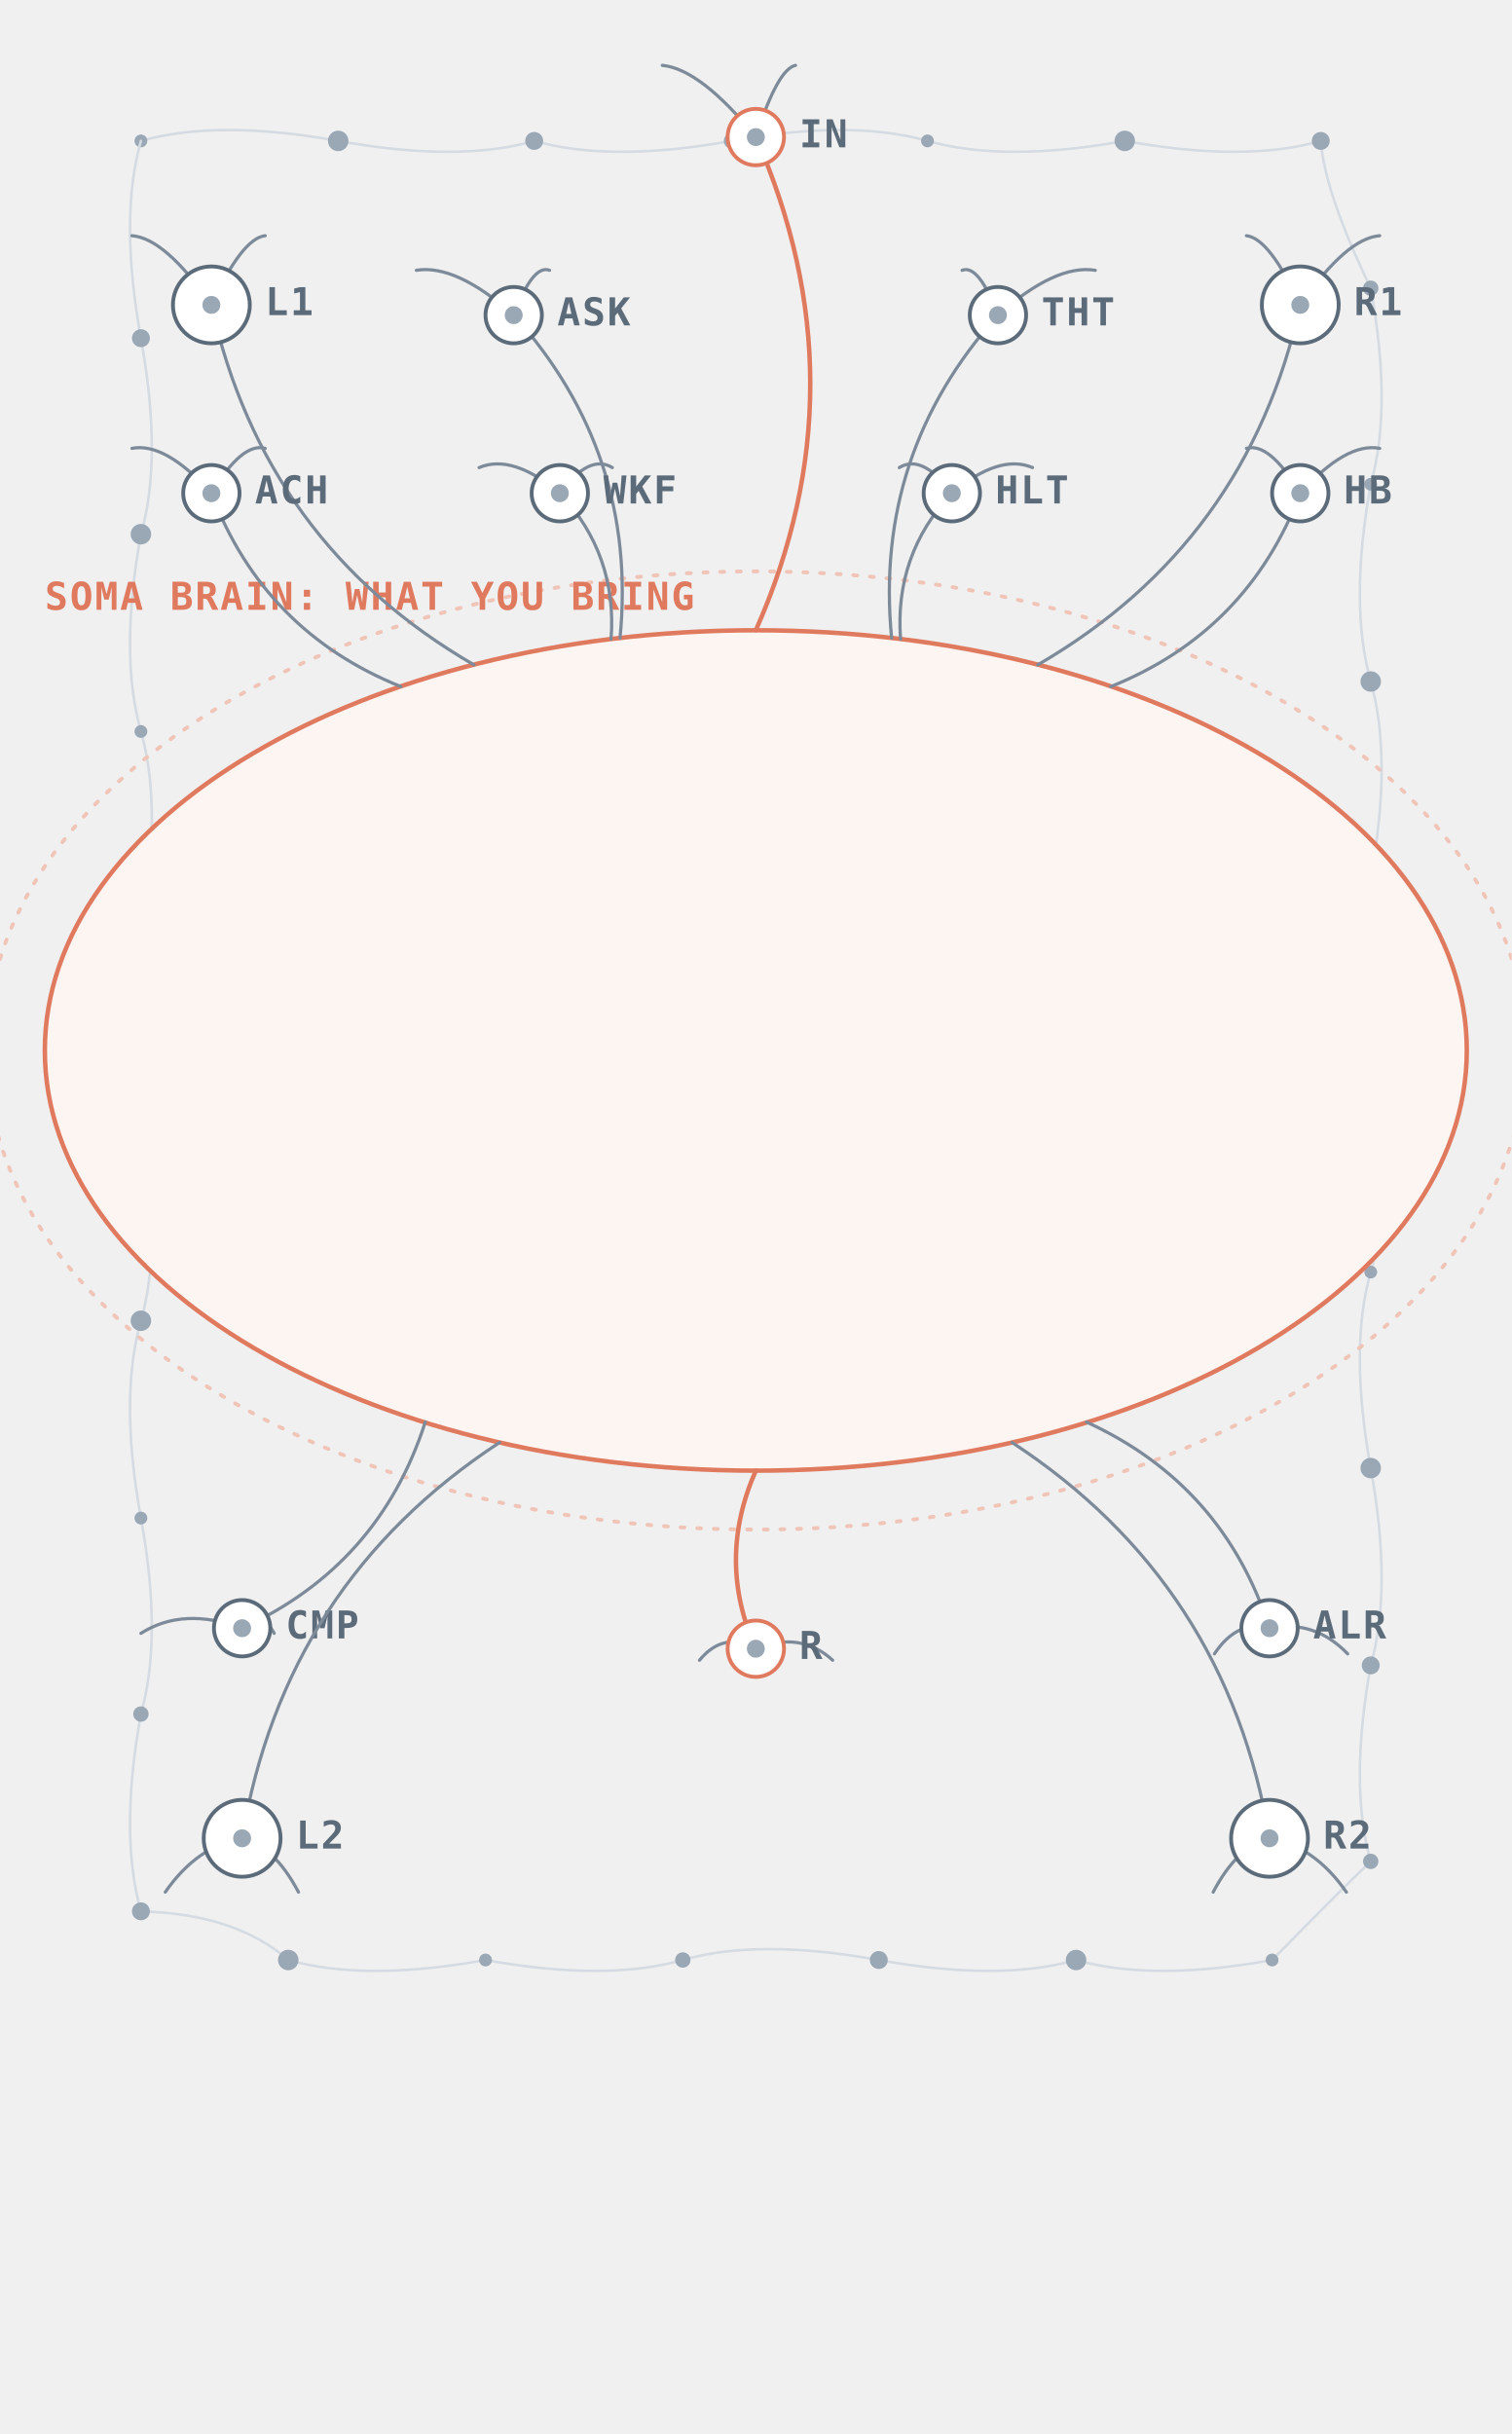
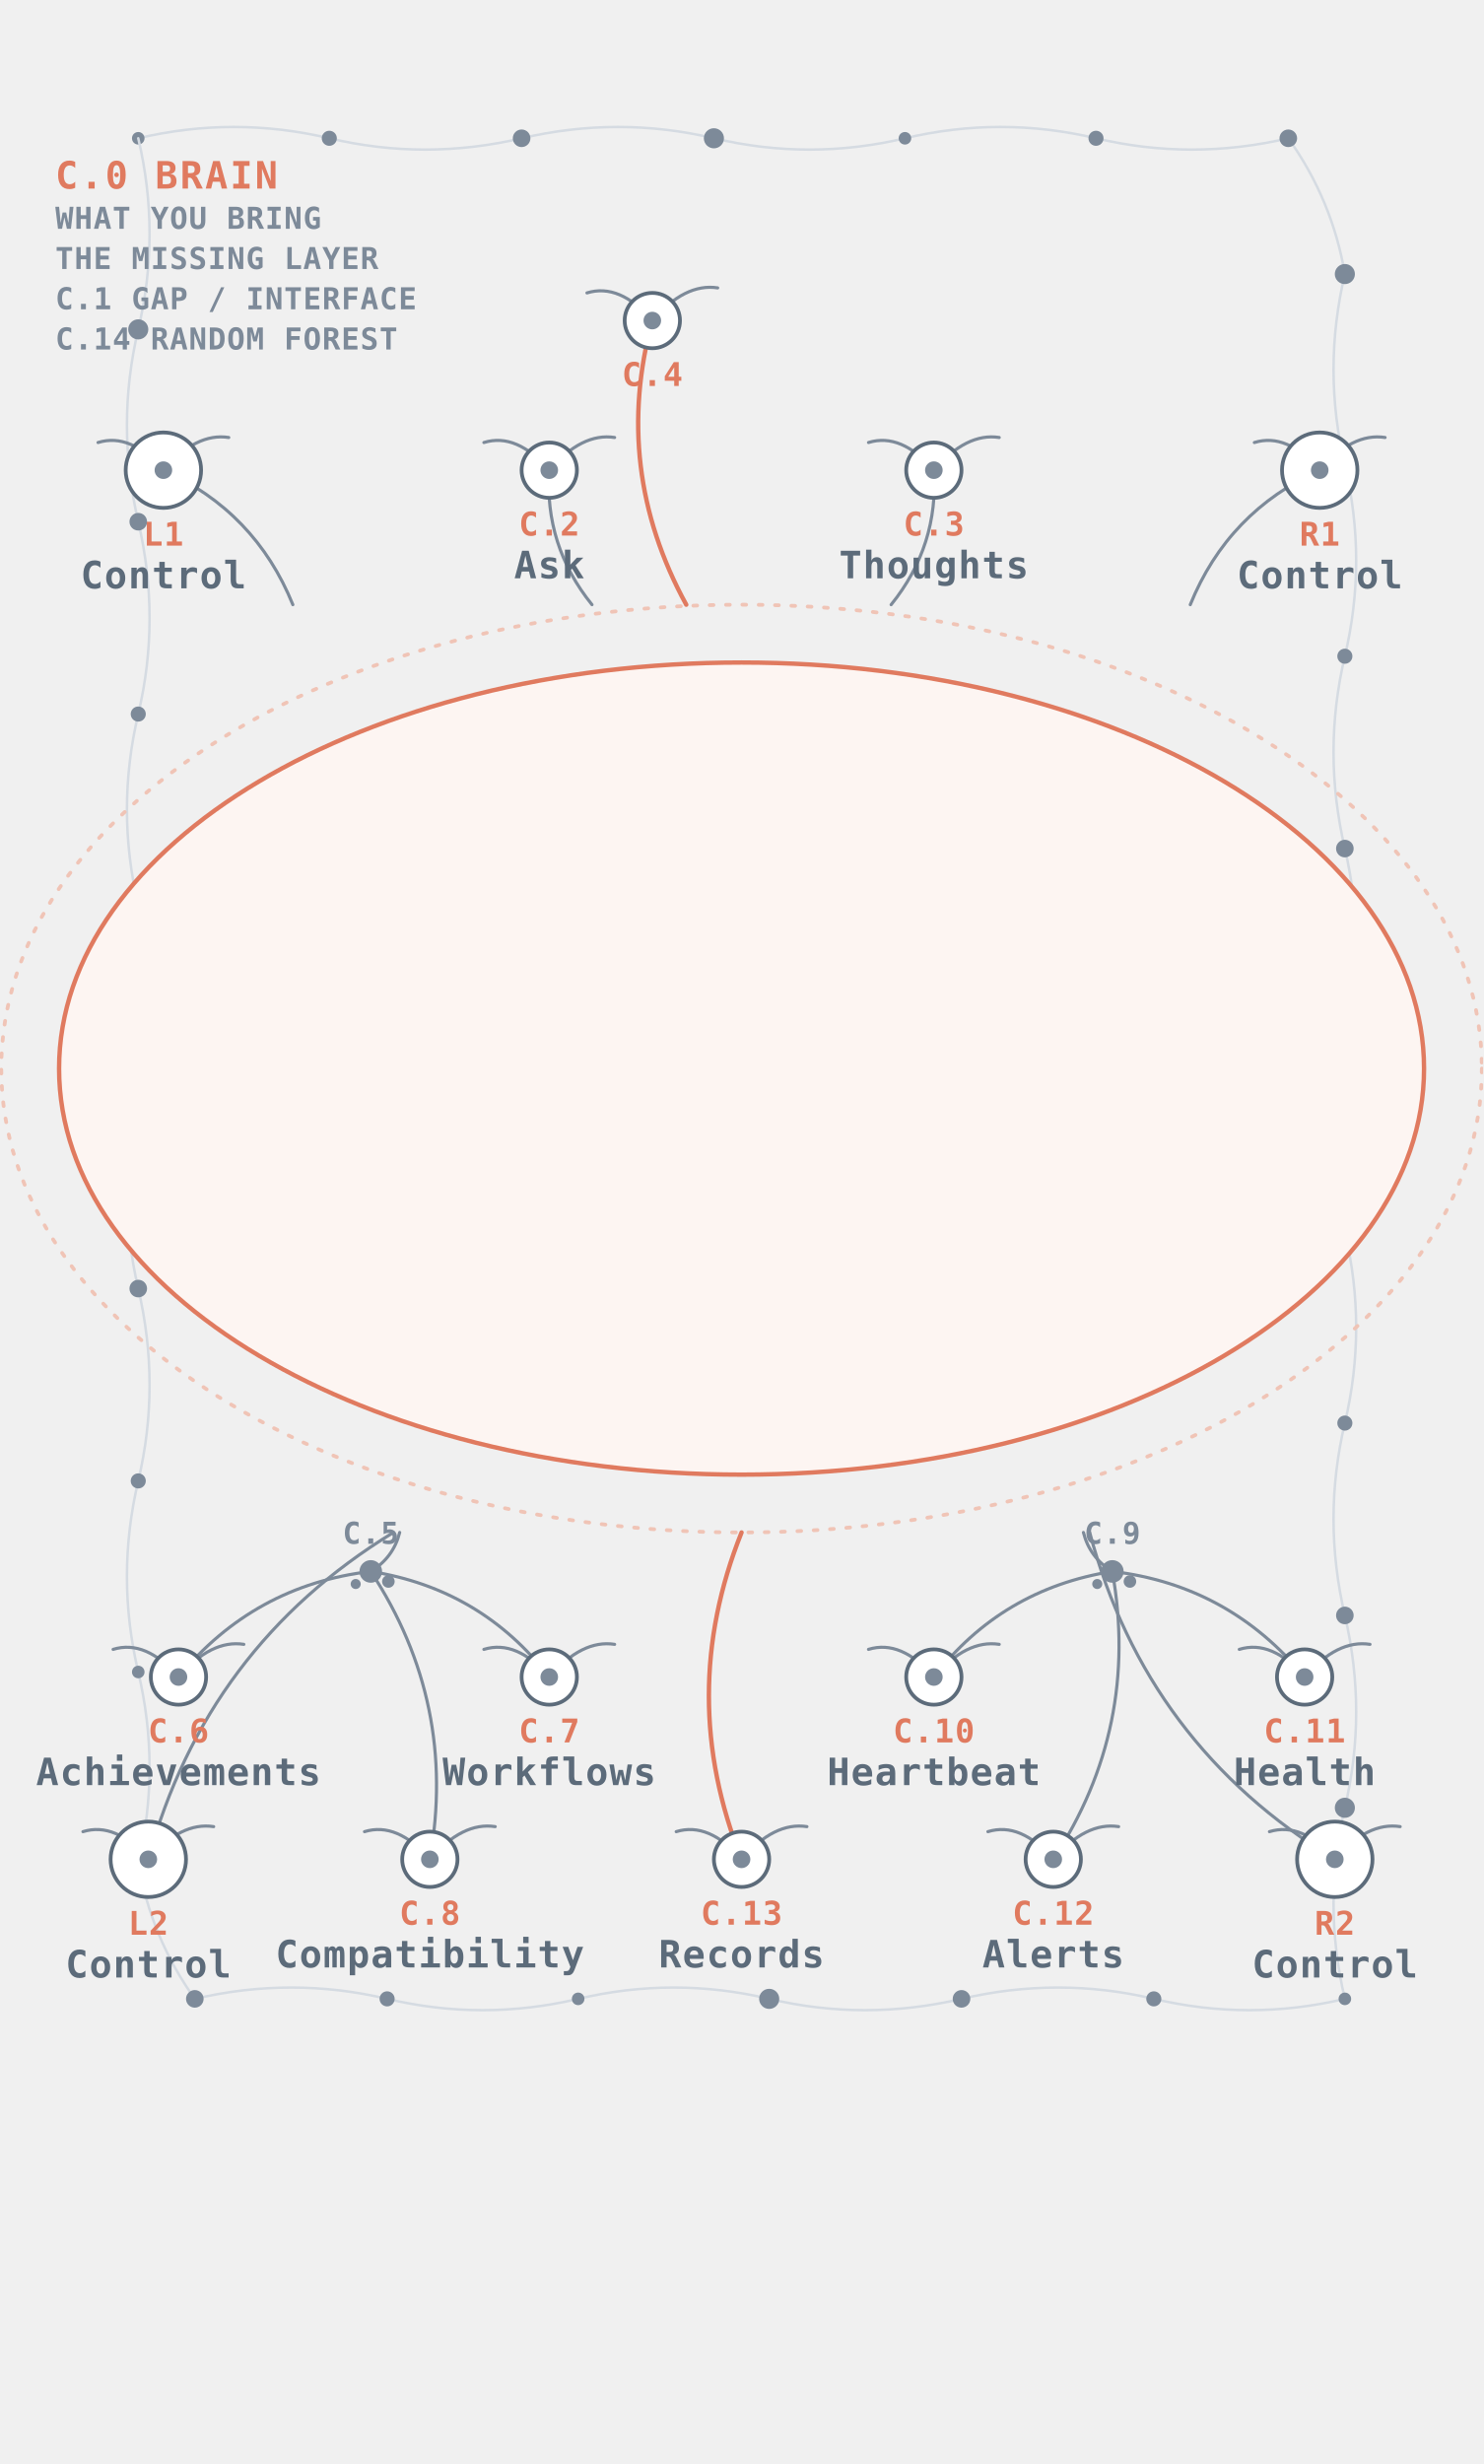
- <svg xmlns="http://www.w3.org/2000/svg" viewBox="0 0 1180 1900" preserveAspectRatio="xMidYMid slice">
-   <style>path,line,circle,ellipse{fill:none;stroke:#7d8a99;stroke-width:2.5;stroke-linecap:round}.soma{fill:#fdf5f2;stroke:#e07a5f;stroke-width:3.5}.mem{stroke:#f0c4b6;stroke-dasharray:3 10;stroke-width:3}.axon{stroke:#e07a5f;stroke-width:3.5}.node{fill:#ffffff;stroke:#5c6b7a;stroke-width:3}.hot{stroke:#e07a5f}.syn{fill:#9aa7b5;stroke:none}.net{stroke:#d5dbe2;stroke-width:2}text{font:600 30px ui-monospace,Menlo,Consolas,monospace;fill:#5c6b7a;letter-spacing:.05em}.lab{fill:#e07a5f}</style>
-   <path class="net" d="M 110 110 Q 170 93 264 110" />
-   <circle class="syn" cx="110" cy="110" r="5" />
-   <path class="net" d="M 264 110 Q 358 127 417 110" />
-   <circle class="syn" cx="264" cy="110" r="8" />
-   <path class="net" d="M 417 110 Q 477 127 571 110" />
-   <circle class="syn" cx="417" cy="110" r="7" />
-   <path class="net" d="M 571 110 Q 664 93 724 110" />
-   <circle class="syn" cx="571" cy="110" r="6" />
-   <path class="net" d="M 724 110 Q 784 127 878 110" />
-   <circle class="syn" cx="724" cy="110" r="5" />
-   <path class="net" d="M 878 110 Q 972 127 1031 110" />
-   <circle class="syn" cx="878" cy="110" r="8" />
-   <path class="net" d="M 1031 110 Q 1034 150 1070 225" />
-   <circle class="syn" cx="1031" cy="110" r="7" />
-   <path class="net" d="M 1070 225 Q 1087 318 1070 378" />
-   <circle class="syn" cx="1070" cy="225" r="6" />
-   <path class="net" d="M 1070 378 Q 1053 472 1070 532" />
-   <circle class="syn" cx="1070" cy="378" r="5" />
-   <path class="net" d="M 1070 532 Q 1087 592 1070 685" />
-   <circle class="syn" cx="1070" cy="532" r="8" />
-   <path class="net" d="M 1070 685 Q 1053 779 1070 839" />
-   <circle class="syn" cx="1070" cy="685" r="7" />
-   <path class="net" d="M 1070 839 Q 1087 933 1070 993" />
-   <circle class="syn" cx="1070" cy="839" r="6" />
-   <path class="net" d="M 1070 993 Q 1053 1052 1070 1146" />
-   <circle class="syn" cx="1070" cy="993" r="5" />
-   <path class="net" d="M 1070 1146 Q 1087 1240 1070 1300" />
-   <circle class="syn" cx="1070" cy="1146" r="8" />
-   <path class="net" d="M 1070 1300 Q 1053 1394 1070 1453" />
-   <circle class="syn" cx="1070" cy="1300" r="7" />
-   <path class="net" d="M 1070 1453 Q 1048 1474 993 1530" />
-   <circle class="syn" cx="1070" cy="1453" r="6" />
-   <path class="net" d="M 993 1530 Q 900 1547 840 1530" />
-   <circle class="syn" cx="993" cy="1530" r="5" />
-   <path class="net" d="M 840 1530 Q 780 1547 686 1530" />
-   <circle class="syn" cx="840" cy="1530" r="8" />
-   <path class="net" d="M 686 1530 Q 592 1513 533 1530" />
-   <circle class="syn" cx="686" cy="1530" r="7" />
-   <path class="net" d="M 533 1530 Q 473 1547 379 1530" />
-   <circle class="syn" cx="533" cy="1530" r="6" />
-   <path class="net" d="M 379 1530 Q 285 1547 225 1530" />
-   <circle class="syn" cx="379" cy="1530" r="5" />
-   <path class="net" d="M 225 1530 Q 184 1494 110 1492" />
-   <circle class="syn" cx="225" cy="1530" r="8" />
-   <path class="net" d="M 110 1492 Q 93 1432 110 1338" />
-   <circle class="syn" cx="110" cy="1492" r="7" />
-   <path class="net" d="M 110 1338 Q 127 1278 110 1185" />
-   <circle class="syn" cx="110" cy="1338" r="6" />
-   <path class="net" d="M 110 1185 Q 93 1091 110 1031" />
-   <circle class="syn" cx="110" cy="1185" r="5" />
-   <path class="net" d="M 110 1031 Q 127 972 110 878" />
-   <circle class="syn" cx="110" cy="1031" r="8" />
-   <path class="net" d="M 110 878 Q 93 818 110 724" />
-   <circle class="syn" cx="110" cy="878" r="7" />
-   <path class="net" d="M 110 724 Q 127 630 110 571" />
-   <circle class="syn" cx="110" cy="724" r="6" />
-   <path class="net" d="M 110 571 Q 93 511 110 417" />
-   <circle class="syn" cx="110" cy="571" r="5" />
-   <path class="net" d="M 110 417 Q 127 358 110 264" />
-   <circle class="syn" cx="110" cy="417" r="8" />
-   <path class="net" d="M 110 264 Q 93 170 110 110" />
-   <circle class="syn" cx="110" cy="264" r="7" />
-   <ellipse class="mem" cx="590.0" cy="820.0" rx="601" ry="374" />
-   <ellipse class="soma" cx="590.0" cy="820.0" rx="555" ry="328" />
-   <text class="lab" x="35" y="476">SOMA  BRAIN: WHAT YOU BRING</text>
-   <path class="axon" d="M 590 492 Q 675 300 590 107" />
-   <path d="M 590 107 q -43 -53 -73 -56" />
-   <path d="M 590 107 q 17 -53 31 -56" />
-   <circle class="node hot" cx="590" cy="107" r="22" />
-   <circle class="syn" cx="590" cy="107" r="7" />
-   <text x="624" y="115">IN</text>
-   <path class="" d="M 370 519 Q 206 424 165 238" />
-   <path d="M 165 238 q -36 -52 -62 -54" />
-   <path d="M 165 238 q 24 -52 42 -54" />
-   <circle class="node" cx="165" cy="238" r="30" />
-   <circle class="syn" cx="165" cy="238" r="7" />
-   <text x="207" y="246">L1</text>
-   <path class="" d="M 484 498 Q 498 354 401 246" />
-   <path d="M 401 246 q -45 -40 -76 -35" />
-   <path d="M 401 246 q 15 -40 28 -35" />
-   <circle class="node" cx="401" cy="246" r="22" />
-   <circle class="syn" cx="401" cy="246" r="7" />
-   <text x="435" y="254">ASK</text>
-   <path class="" d="M 696 498 Q 682 354 779 246" />
-   <path d="M 779 246 q -15 -40 -28 -35" />
-   <path d="M 779 246 q 45 -40 76 -35" />
-   <circle class="node" cx="779" cy="246" r="22" />
-   <circle class="syn" cx="779" cy="246" r="7" />
-   <text x="813" y="254">THT</text>
-   <path class="" d="M 810 519 Q 974 424 1015 238" />
-   <path d="M 1015 238 q -24 -52 -42 -54" />
-   <path d="M 1015 238 q 36 -52 62 -54" />
-   <circle class="node" cx="1015" cy="238" r="30" />
-   <circle class="syn" cx="1015" cy="238" r="7" />
-   <text x="1057" y="246">R1</text>
-   <path class="" d="M 313 536 Q 206 493 165 385" />
-   <path d="M 165 385 q -36 -40 -62 -35" />
-   <path d="M 165 385 q 24 -40 42 -35" />
-   <circle class="node" cx="165" cy="385" r="22" />
-   <circle class="syn" cx="165" cy="385" r="7" />
-   <text x="199" y="393">ACH</text>
-   <path class="" d="M 477 499 Q 482 433 437 385" />
-   <path d="M 437 385 q -37 -31 -63 -20" />
-   <path d="M 437 385 q 23 -31 41 -20" />
-   <circle class="node" cx="437" cy="385" r="22" />
-   <circle class="syn" cx="437" cy="385" r="7" />
-   <text x="471" y="393">WKF</text>
-   <path class="" d="M 703 499 Q 698 433 743 385" />
-   <path d="M 743 385 q -23 -31 -41 -20" />
-   <path d="M 743 385 q 37 -31 63 -20" />
-   <circle class="node" cx="743" cy="385" r="22" />
-   <circle class="syn" cx="743" cy="385" r="7" />
-   <text x="777" y="393">HLT</text>
-   <path class="" d="M 867 536 Q 974 493 1015 385" />
-   <path d="M 1015 385 q -24 -40 -42 -35" />
-   <path d="M 1015 385 q 36 -40 62 -35" />
-   <circle class="node" cx="1015" cy="385" r="22" />
-   <circle class="syn" cx="1015" cy="385" r="7" />
-   <text x="1049" y="393">HB</text>
-   <path class="" d="M 332 1110 Q 296 1222 189 1271" />
-   <path d="M 189 1271 q -46 -17 -79 4" />
-   <path d="M 189 1271 q 14 -17 25 4" />
-   <circle class="node" cx="189" cy="1271" r="22" />
-   <circle class="syn" cx="189" cy="1271" r="7" />
-   <text x="223" y="1279">CMP</text>
-   <path class="axon" d="M 590 1148 Q 559 1218 590 1287" />
-   <path d="M 590 1287 q -25 -14 -44 9" />
-   <path d="M 590 1287 q 35 -14 60 9" />
-   <circle class="node hot" cx="590" cy="1287" r="22" />
-   <circle class="syn" cx="590" cy="1287" r="7" />
-   <text x="624" y="1295">R</text>
-   <path class="" d="M 848 1110 Q 955 1159 991 1271" />
-   <path d="M 991 1271 q -25 -7 -43 20" />
-   <path d="M 991 1271 q 35 -7 61 20" />
-   <circle class="node" cx="991" cy="1271" r="22" />
-   <circle class="syn" cx="991" cy="1271" r="7" />
-   <text x="1025" y="1279">ALR</text>
-   <path class="" d="M 390 1126 Q 222 1236 189 1435" />
-   <path d="M 189 1435 q -35 6 -60 42" />
-   <path d="M 189 1435 q 25 6 44 42" />
-   <circle class="node" cx="189" cy="1435" r="30" />
-   <circle class="syn" cx="189" cy="1435" r="7" />
-   <text x="231" y="1443">L2</text>
-   <path class="" d="M 790 1126 Q 958 1236 991 1435" />
-   <path d="M 991 1435 q -25 6 -44 42" />
-   <path d="M 991 1435 q 35 6 60 42" />
-   <circle class="node" cx="991" cy="1435" r="30" />
-   <circle class="syn" cx="991" cy="1435" r="7" />
-   <text x="1033" y="1443">R2</text>
+ <svg xmlns="http://www.w3.org/2000/svg" viewBox="0 0 1180 1960" preserveAspectRatio="xMidYMid slice">
+   <style>path,line,polyline,rect,circle,ellipse,polygon{fill:none;stroke:#7d8a99;stroke-width:2.5;stroke-linecap:round;stroke-linejoin:round}.ink{stroke:#5c6b7a}.hot{stroke:#e07a5f;stroke-width:3.5}.fill{fill:#7d8a99;stroke:none}.fa{fill:#e07a5f;stroke:none}.fi{fill:#5c6b7a;stroke:none}.f2{fill:#9aa7b5;stroke:none}.s2{stroke:#9aa7b5}.thin{stroke-width:1.5}.faint{opacity:.45}text{font:600 30px ui-monospace,Menlo,Consolas,monospace;fill:#5c6b7a;letter-spacing:.03em}.n{font-size:26px;fill:#e07a5f;font-weight:700}.w{font-size:30px}.lab{font-size:30px;fill:#e07a5f;font-weight:700;letter-spacing:.06em}.sm{font-size:24px;fill:#7d8a99}.soma{fill:#fdf5f2;stroke:#e07a5f;stroke-width:3.5}.mem{stroke:#f0c4b6;stroke-dasharray:3 10;stroke-width:3}.node{fill:#fff;stroke:#5c6b7a;stroke-width:3}.net{stroke:#d5dbe2;stroke-width:2}</style>
+   <path class="net" d="M 110 110 Q 186 92 262 110" />
+   <circle class="fill" cx="110" cy="110" r="5" />
+   <path class="net" d="M 262 110 Q 338 128 415 110" />
+   <circle class="fill" cx="262" cy="110" r="6" />
+   <path class="net" d="M 415 110 Q 492 92 568 110" />
+   <circle class="fill" cx="415" cy="110" r="7" />
+   <path class="net" d="M 568 110 Q 644 128 720 110" />
+   <circle class="fill" cx="568" cy="110" r="8" />
+   <path class="net" d="M 720 110 Q 796 92 872 110" />
+   <circle class="fill" cx="720" cy="110" r="5" />
+   <path class="net" d="M 872 110 Q 948 128 1025 110" />
+   <circle class="fill" cx="872" cy="110" r="6" />
+   <path class="net" d="M 1025 110 Q 1060 159 1070 218" />
+   <circle class="fill" cx="1025" cy="110" r="7" />
+   <path class="net" d="M 1070 218 Q 1052 294 1070 370" />
+   <circle class="fill" cx="1070" cy="218" r="8" />
+   <path class="net" d="M 1070 370 Q 1088 446 1070 522" />
+   <circle class="fill" cx="1070" cy="370" r="5" />
+   <path class="net" d="M 1070 522 Q 1052 598 1070 675" />
+   <circle class="fill" cx="1070" cy="522" r="6" />
+   <path class="net" d="M 1070 675 Q 1088 752 1070 828" />
+   <circle class="fill" cx="1070" cy="675" r="7" />
+   <path class="net" d="M 1070 828 Q 1052 904 1070 980" />
+   <circle class="fill" cx="1070" cy="828" r="8" />
+   <path class="net" d="M 1070 980 Q 1088 1056 1070 1132" />
+   <circle class="fill" cx="1070" cy="980" r="5" />
+   <path class="net" d="M 1070 1132 Q 1052 1208 1070 1285" />
+   <circle class="fill" cx="1070" cy="1132" r="6" />
+   <path class="net" d="M 1070 1285 Q 1088 1362 1070 1438" />
+   <circle class="fill" cx="1070" cy="1285" r="7" />
+   <path class="net" d="M 1070 1438 Q 1052 1514 1070 1590" />
+   <circle class="fill" cx="1070" cy="1438" r="8" />
+   <path class="net" d="M 1070 1590 Q 994 1608 918 1590" />
+   <circle class="fill" cx="1070" cy="1590" r="5" />
+   <path class="net" d="M 918 1590 Q 842 1572 765 1590" />
+   <circle class="fill" cx="918" cy="1590" r="6" />
+   <path class="net" d="M 765 1590 Q 688 1608 612 1590" />
+   <circle class="fill" cx="765" cy="1590" r="7" />
+   <path class="net" d="M 612 1590 Q 536 1572 460 1590" />
+   <circle class="fill" cx="612" cy="1590" r="8" />
+   <path class="net" d="M 460 1590 Q 384 1608 308 1590" />
+   <circle class="fill" cx="460" cy="1590" r="5" />
+   <path class="net" d="M 308 1590 Q 232 1572 155 1590" />
+   <circle class="fill" cx="308" cy="1590" r="6" />
+   <path class="net" d="M 155 1590 Q 120 1541 110 1482" />
+   <circle class="fill" cx="155" cy="1590" r="7" />
+   <path class="net" d="M 110 1482 Q 128 1406 110 1330" />
+   <circle class="fill" cx="110" cy="1482" r="8" />
+   <path class="net" d="M 110 1330 Q 92 1254 110 1178" />
+   <circle class="fill" cx="110" cy="1330" r="5" />
+   <path class="net" d="M 110 1178 Q 128 1102 110 1025" />
+   <circle class="fill" cx="110" cy="1178" r="6" />
+   <path class="net" d="M 110 1025 Q 92 948 110 872" />
+   <circle class="fill" cx="110" cy="1025" r="7" />
+   <path class="net" d="M 110 872 Q 128 796 110 720" />
+   <circle class="fill" cx="110" cy="872" r="8" />
+   <path class="net" d="M 110 720 Q 92 644 110 568" />
+   <circle class="fill" cx="110" cy="720" r="5" />
+   <path class="net" d="M 110 568 Q 128 492 110 415" />
+   <circle class="fill" cx="110" cy="568" r="6" />
+   <path class="net" d="M 110 415 Q 92 338 110 262" />
+   <circle class="fill" cx="110" cy="415" r="7" />
+   <path class="net" d="M 110 262 Q 128 186 110 110" />
+   <circle class="fill" cx="110" cy="262" r="8" />
+   <path class="hot" d="M 546 481 Q 487 373 519 255" />
+   <path d="M 233 481 Q 203 407 130 374" />
+   <path d="M 471 481 Q 433 434 437 374" />
+   <path d="M 709 481 Q 747 434 743 374" />
+   <path d="M 947 481 Q 977 407 1050 374" />
+   <path d="M 295 1250 Q 202 1261 142 1334" />
+   <path d="M 295 1250 Q 383 1264 437 1334" />
+   <path d="M 885 1250 Q 797 1264 743 1334" />
+   <path d="M 885 1250 Q 978 1261 1038 1334" />
+   <path d="M 313 1219 Q 164 1310 118 1479" />
+   <path d="M 295 1250 Q 364 1355 342 1479" />
+   <path class="hot" d="M 590 1219 Q 538 1349 590 1479" />
+   <path d="M 885 1250 Q 907 1374 838 1479" />
+   <path d="M 867 1219 Q 912 1388 1062 1479" />
+   <path d="M 318 1219 Q 313 1239 295 1250" />
+   <path d="M 862 1219 Q 867 1239 885 1250" />
+   <ellipse class="mem" cx="590.0" cy="850.0" rx="589" ry="369" />
+   <ellipse class="soma" cx="590.0" cy="850.0" rx="543" ry="323" />
+   <circle class="fill" cx="295" cy="1250" r="9" />
+   <circle class="fill" cx="309" cy="1258" r="5" />
+   <circle class="fill" cx="283" cy="1260" r="4" />
+   <circle class="fill" cx="885" cy="1250" r="9" />
+   <circle class="fill" cx="899" cy="1258" r="5" />
+   <circle class="fill" cx="873" cy="1260" r="4" />
+   <path d="M 519 255 q 26 -30 52 -26" />
+   <path d="M 519 255 q -26 -30 -52 -22" />
+   <circle class="node hot" cx="519" cy="255" r="22" />
+   <circle class="fill" cx="519" cy="255" r="7" />
+   <text class="n" x="519" y="307" text-anchor="middle">C.4</text>
+   <path d="M 130 374 q 26 -30 52 -26" />
+   <path d="M 130 374 q -26 -30 -52 -22" />
+   <circle class="node" cx="130" cy="374" r="30" />
+   <circle class="fill" cx="130" cy="374" r="7" />
+   <text class="n" x="130" y="434" text-anchor="middle">L1</text>
+   <text class="w" x="130" y="468" text-anchor="middle">Control</text>
+   <path d="M 437 374 q 26 -30 52 -26" />
+   <path d="M 437 374 q -26 -30 -52 -22" />
+   <circle class="node" cx="437" cy="374" r="22" />
+   <circle class="fill" cx="437" cy="374" r="7" />
+   <text class="n" x="437" y="426" text-anchor="middle">C.2</text>
+   <text class="w" x="437" y="460" text-anchor="middle">Ask</text>
+   <path d="M 743 374 q 26 -30 52 -26" />
+   <path d="M 743 374 q -26 -30 -52 -22" />
+   <circle class="node" cx="743" cy="374" r="22" />
+   <circle class="fill" cx="743" cy="374" r="7" />
+   <text class="n" x="743" y="426" text-anchor="middle">C.3</text>
+   <text class="w" x="743" y="460" text-anchor="middle">Thoughts</text>
+   <path d="M 1050 374 q 26 -30 52 -26" />
+   <path d="M 1050 374 q -26 -30 -52 -22" />
+   <circle class="node" cx="1050" cy="374" r="30" />
+   <circle class="fill" cx="1050" cy="374" r="7" />
+   <text class="n" x="1050" y="434" text-anchor="middle">R1</text>
+   <text class="w" x="1050" y="468" text-anchor="middle">Control</text>
+   <path d="M 142 1334 q 26 -30 52 -26" />
+   <path d="M 142 1334 q -26 -30 -52 -22" />
+   <circle class="node" cx="142" cy="1334" r="22" />
+   <circle class="fill" cx="142" cy="1334" r="7" />
+   <text class="n" x="142" y="1386" text-anchor="middle">C.6</text>
+   <text class="w" x="142" y="1420" text-anchor="middle">Achievements</text>
+   <path d="M 437 1334 q 26 -30 52 -26" />
+   <path d="M 437 1334 q -26 -30 -52 -22" />
+   <circle class="node" cx="437" cy="1334" r="22" />
+   <circle class="fill" cx="437" cy="1334" r="7" />
+   <text class="n" x="437" y="1386" text-anchor="middle">C.7</text>
+   <text class="w" x="437" y="1420" text-anchor="middle">Workflows</text>
+   <path d="M 743 1334 q 26 -30 52 -26" />
+   <path d="M 743 1334 q -26 -30 -52 -22" />
+   <circle class="node" cx="743" cy="1334" r="22" />
+   <circle class="fill" cx="743" cy="1334" r="7" />
+   <text class="n" x="743" y="1386" text-anchor="middle">C.10</text>
+   <text class="w" x="743" y="1420" text-anchor="middle">Heartbeat</text>
+   <path d="M 1038 1334 q 26 -30 52 -26" />
+   <path d="M 1038 1334 q -26 -30 -52 -22" />
+   <circle class="node" cx="1038" cy="1334" r="22" />
+   <circle class="fill" cx="1038" cy="1334" r="7" />
+   <text class="n" x="1038" y="1386" text-anchor="middle">C.11</text>
+   <text class="w" x="1038" y="1420" text-anchor="middle">Health</text>
+   <path d="M 118 1479 q 26 -30 52 -26" />
+   <path d="M 118 1479 q -26 -30 -52 -22" />
+   <circle class="node" cx="118" cy="1479" r="30" />
+   <circle class="fill" cx="118" cy="1479" r="7" />
+   <text class="n" x="118" y="1539" text-anchor="middle">L2</text>
+   <text class="w" x="118" y="1573" text-anchor="middle">Control</text>
+   <path d="M 342 1479 q 26 -30 52 -26" />
+   <path d="M 342 1479 q -26 -30 -52 -22" />
+   <circle class="node" cx="342" cy="1479" r="22" />
+   <circle class="fill" cx="342" cy="1479" r="7" />
+   <text class="n" x="342" y="1531" text-anchor="middle">C.8</text>
+   <text class="w" x="342" y="1565" text-anchor="middle">Compatibility</text>
+   <path d="M 590 1479 q 26 -30 52 -26" />
+   <path d="M 590 1479 q -26 -30 -52 -22" />
+   <circle class="node hot" cx="590" cy="1479" r="22" />
+   <circle class="fill" cx="590" cy="1479" r="7" />
+   <text class="n" x="590" y="1531" text-anchor="middle">C.13</text>
+   <text class="w" x="590" y="1565" text-anchor="middle">Records</text>
+   <path d="M 838 1479 q 26 -30 52 -26" />
+   <path d="M 838 1479 q -26 -30 -52 -22" />
+   <circle class="node" cx="838" cy="1479" r="22" />
+   <circle class="fill" cx="838" cy="1479" r="7" />
+   <text class="n" x="838" y="1531" text-anchor="middle">C.12</text>
+   <text class="w" x="838" y="1565" text-anchor="middle">Alerts</text>
+   <path d="M 1062 1479 q 26 -30 52 -26" />
+   <path d="M 1062 1479 q -26 -30 -52 -22" />
+   <circle class="node" cx="1062" cy="1479" r="30" />
+   <circle class="fill" cx="1062" cy="1479" r="7" />
+   <text class="n" x="1062" y="1539" text-anchor="middle">R2</text>
+   <text class="w" x="1062" y="1573" text-anchor="middle">Control</text>
+   <text class="lab" x="44" y="150">C.0 BRAIN</text>
+   <text class="sm" x="44" y="182">WHAT YOU BRING</text>
+   <text class="sm" x="44" y="214">THE MISSING LAYER</text>
+   <text class="sm" x="44" y="246">C.1 GAP / INTERFACE</text>
+   <text class="sm" x="44" y="278">C.14 RANDOM FOREST</text>
+   <text class="sm" x="295" y="1228" text-anchor="middle">C.5</text>
+   <text class="sm" x="885" y="1228" text-anchor="middle">C.9</text>
</svg>
